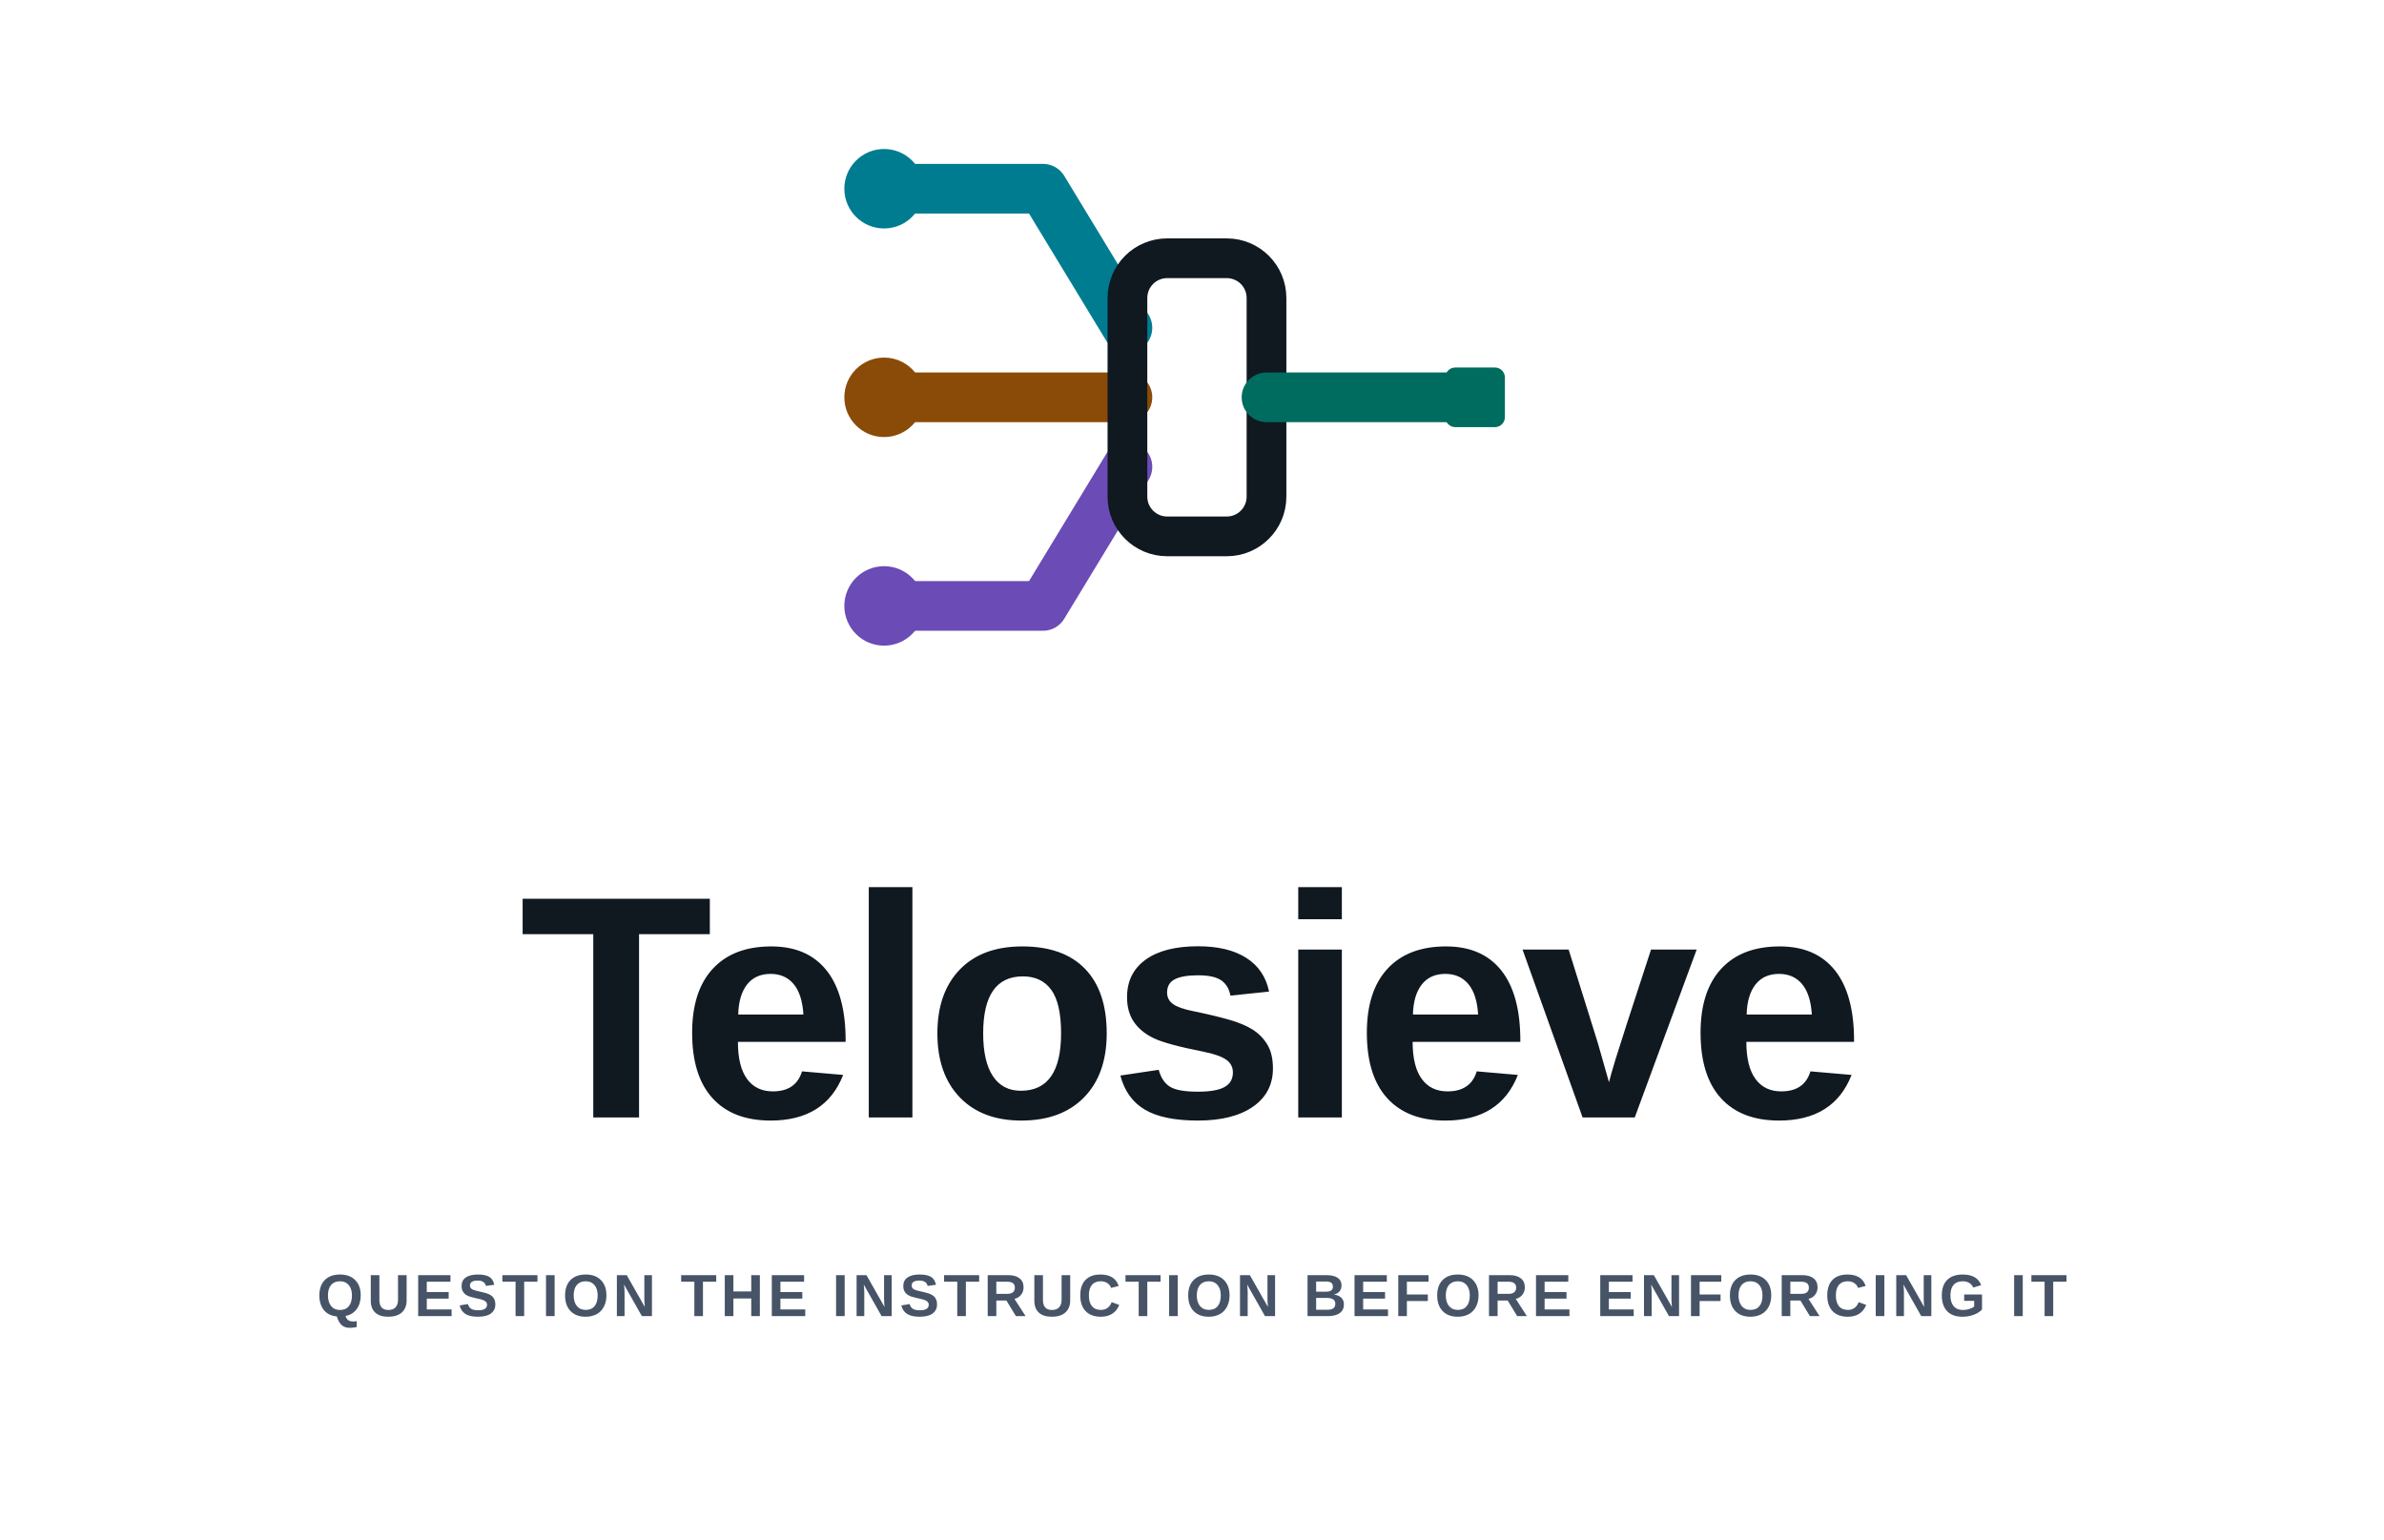
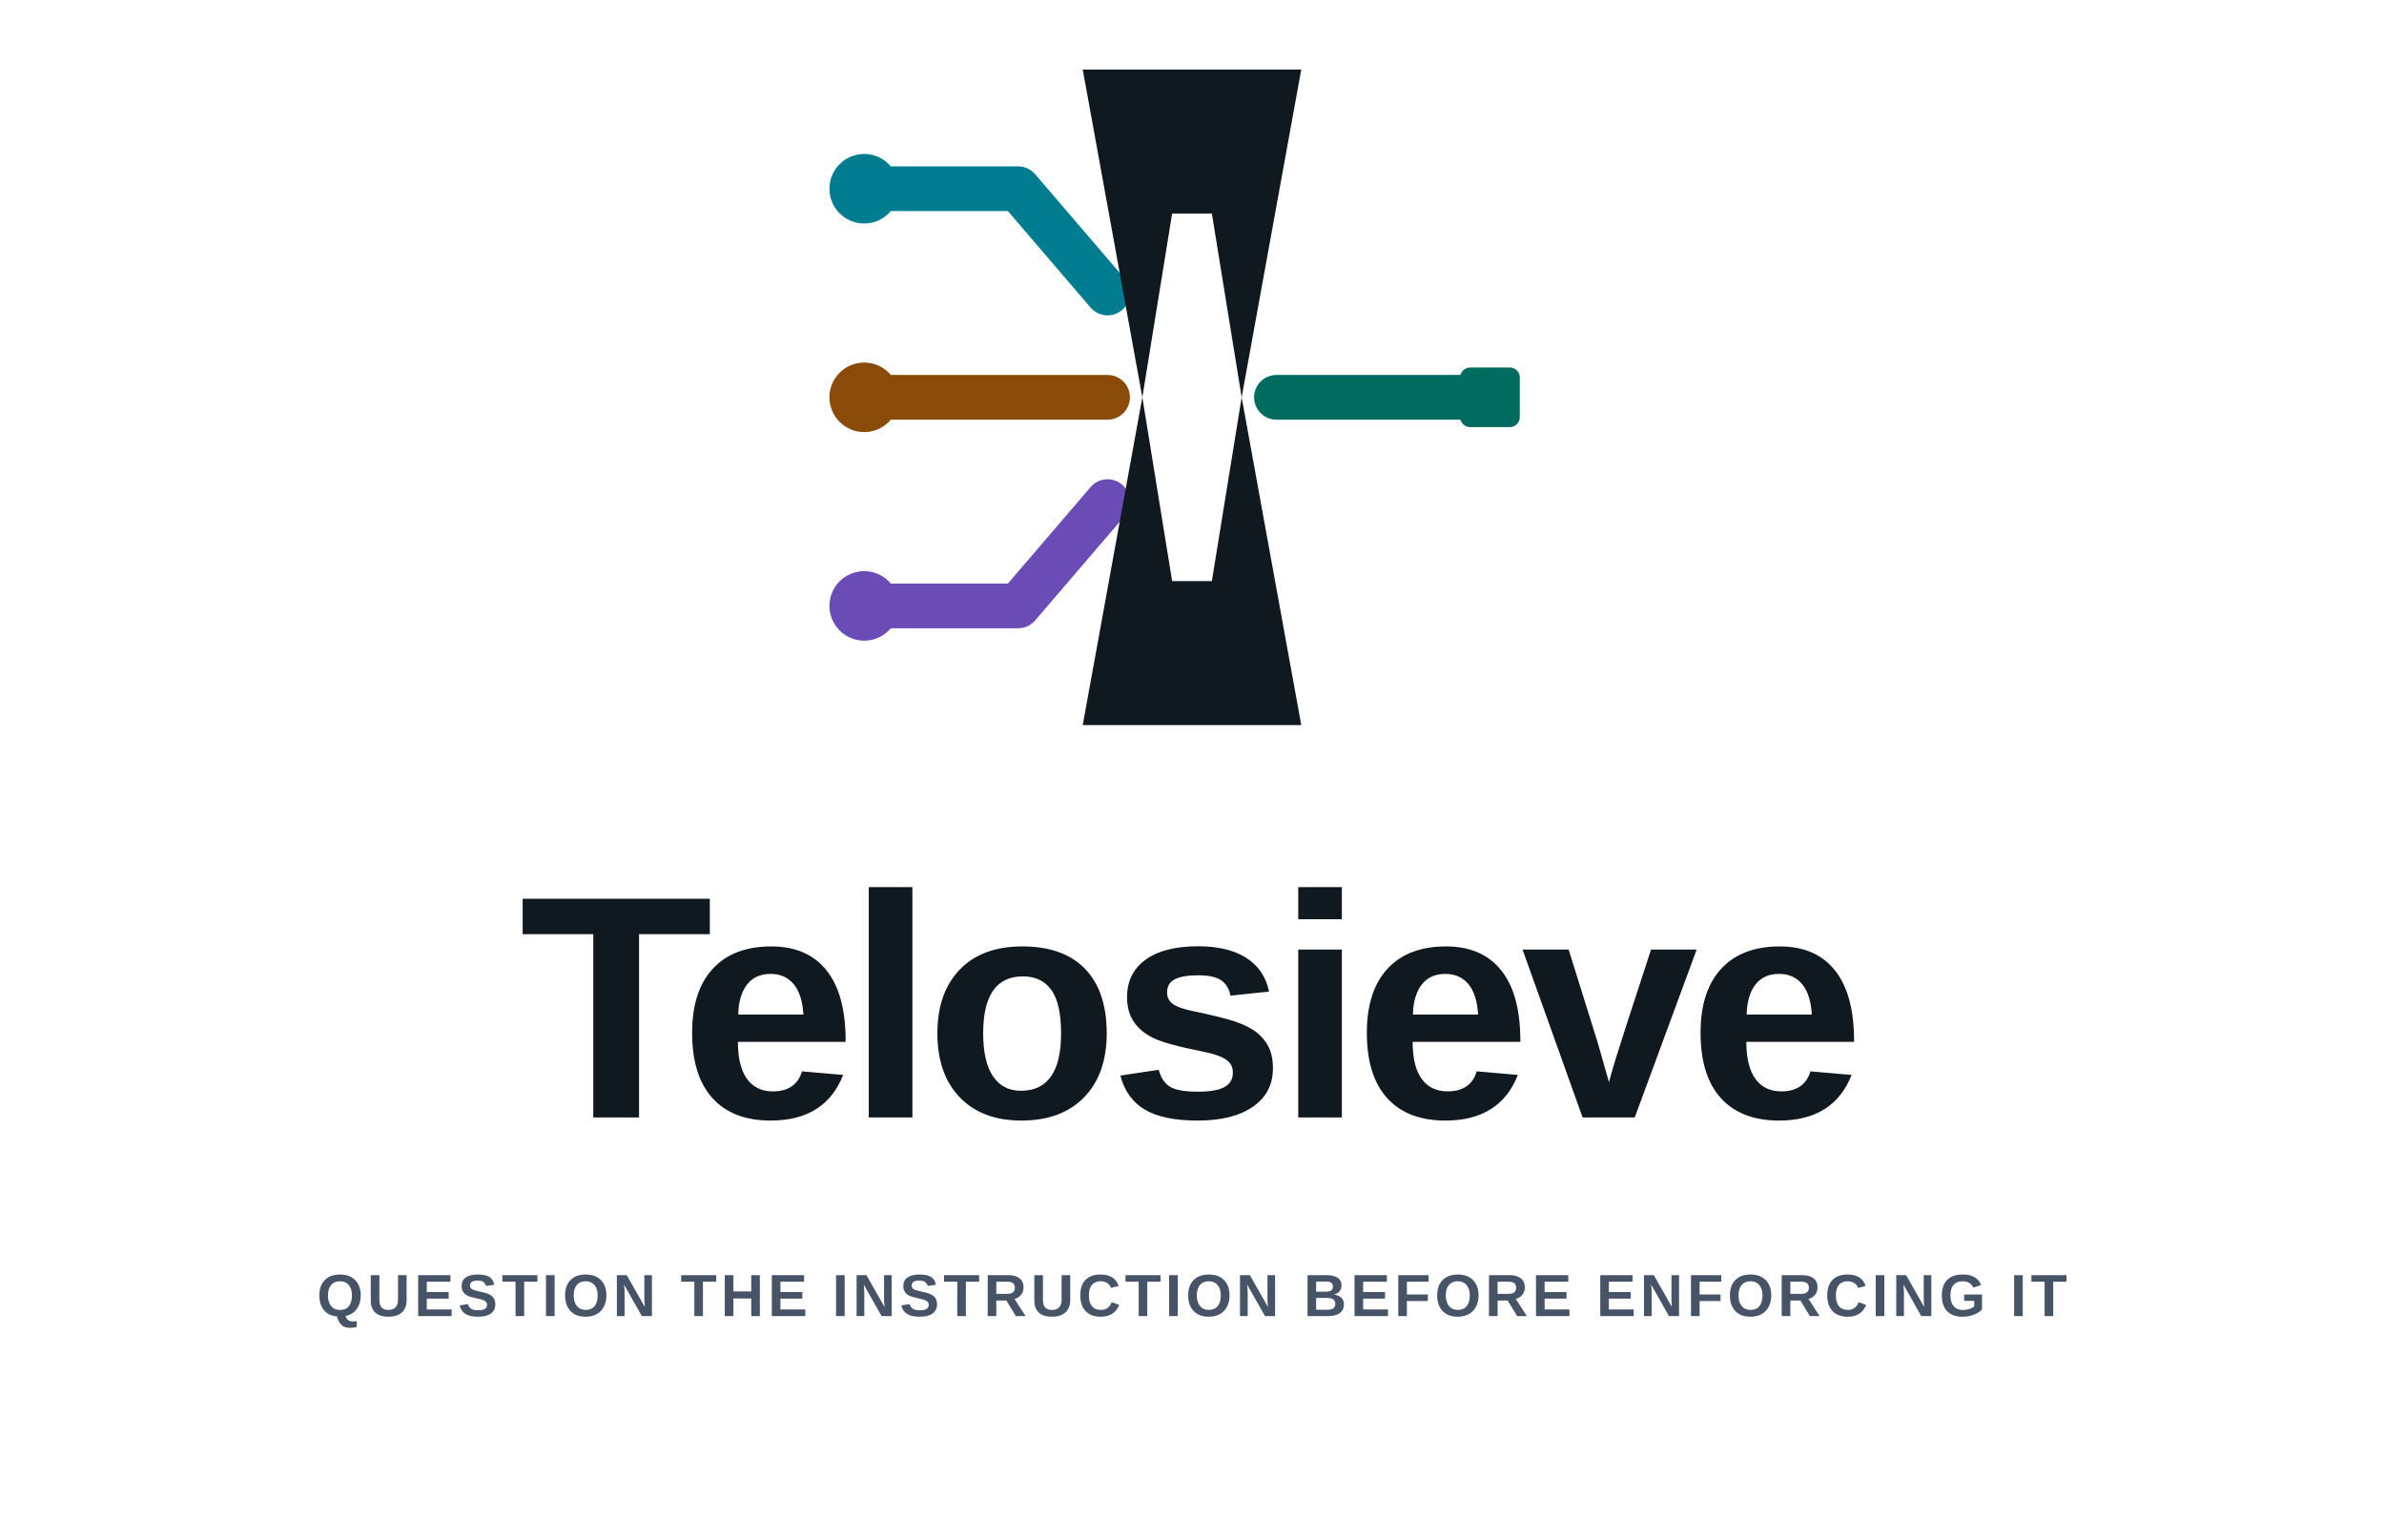
<svg xmlns="http://www.w3.org/2000/svg" viewBox="0 0 480 310" role="img" aria-labelledby="title description">
  <g transform="translate(160 0)">
-     <g fill="none" stroke-linecap="round" stroke-linejoin="round">
-       <path d="M18 38H50L67 66" stroke="#007C91" stroke-width="10" />
-       <path d="M18 80H67" stroke="#8A4B08" stroke-width="10" />
-       <path d="M18 122H50L67 94" stroke="#6B4BB6" stroke-width="10" />
-       <rect x="67" y="52" width="28" height="56" rx="8" stroke="#101820" stroke-width="8" />
-       <path d="M95 80H137" stroke="#006B5F" stroke-width="10" />
+     <g fill="none" stroke-linecap="round" stroke-linejoin="round" stroke-width="9">
+       <path d="M14 38H45L63 59" stroke="#007C91" />
+       <path d="M14 80H63" stroke="#8A4B08" />
+       <path d="M14 122H45L63 101" stroke="#6B4BB6" />
+       <path d="M97 80H140" stroke="#006B5F" />
    </g>
-     <circle cx="18" cy="38" r="8" fill="#007C91" />
-     <circle cx="18" cy="80" r="8" fill="#8A4B08" />
-     <circle cx="18" cy="122" r="8" fill="#6B4BB6" />
-     <rect x="131" y="74" width="12" height="12" rx="2" fill="#006B5F" />
+     <path d="M58 14H102L90 80L102 146H58L70 80ZM76 43L70 80L76 117H84L90 80L84 43Z" fill="#101820" fill-rule="evenodd" />
+     <circle cx="14" cy="38" r="7" fill="#007C91" />
+     <circle cx="14" cy="80" r="7" fill="#8A4B08" />
+     <circle cx="14" cy="122" r="7" fill="#6B4BB6" />
+     <rect x="134" y="74" width="12" height="12" rx="2" fill="#006B5F" />
  </g>
  <text x="240" y="225" text-anchor="middle" fill="#101820" font-family="Arial, Helvetica, sans-serif" font-size="64" font-weight="700" letter-spacing="-2">Telosieve</text>
  <text x="240" y="265" text-anchor="middle" fill="#475467" font-family="Arial, Helvetica, sans-serif" font-size="12" font-weight="600" letter-spacing=".8">QUESTION THE INSTRUCTION BEFORE ENFORCING IT</text>
</svg>
